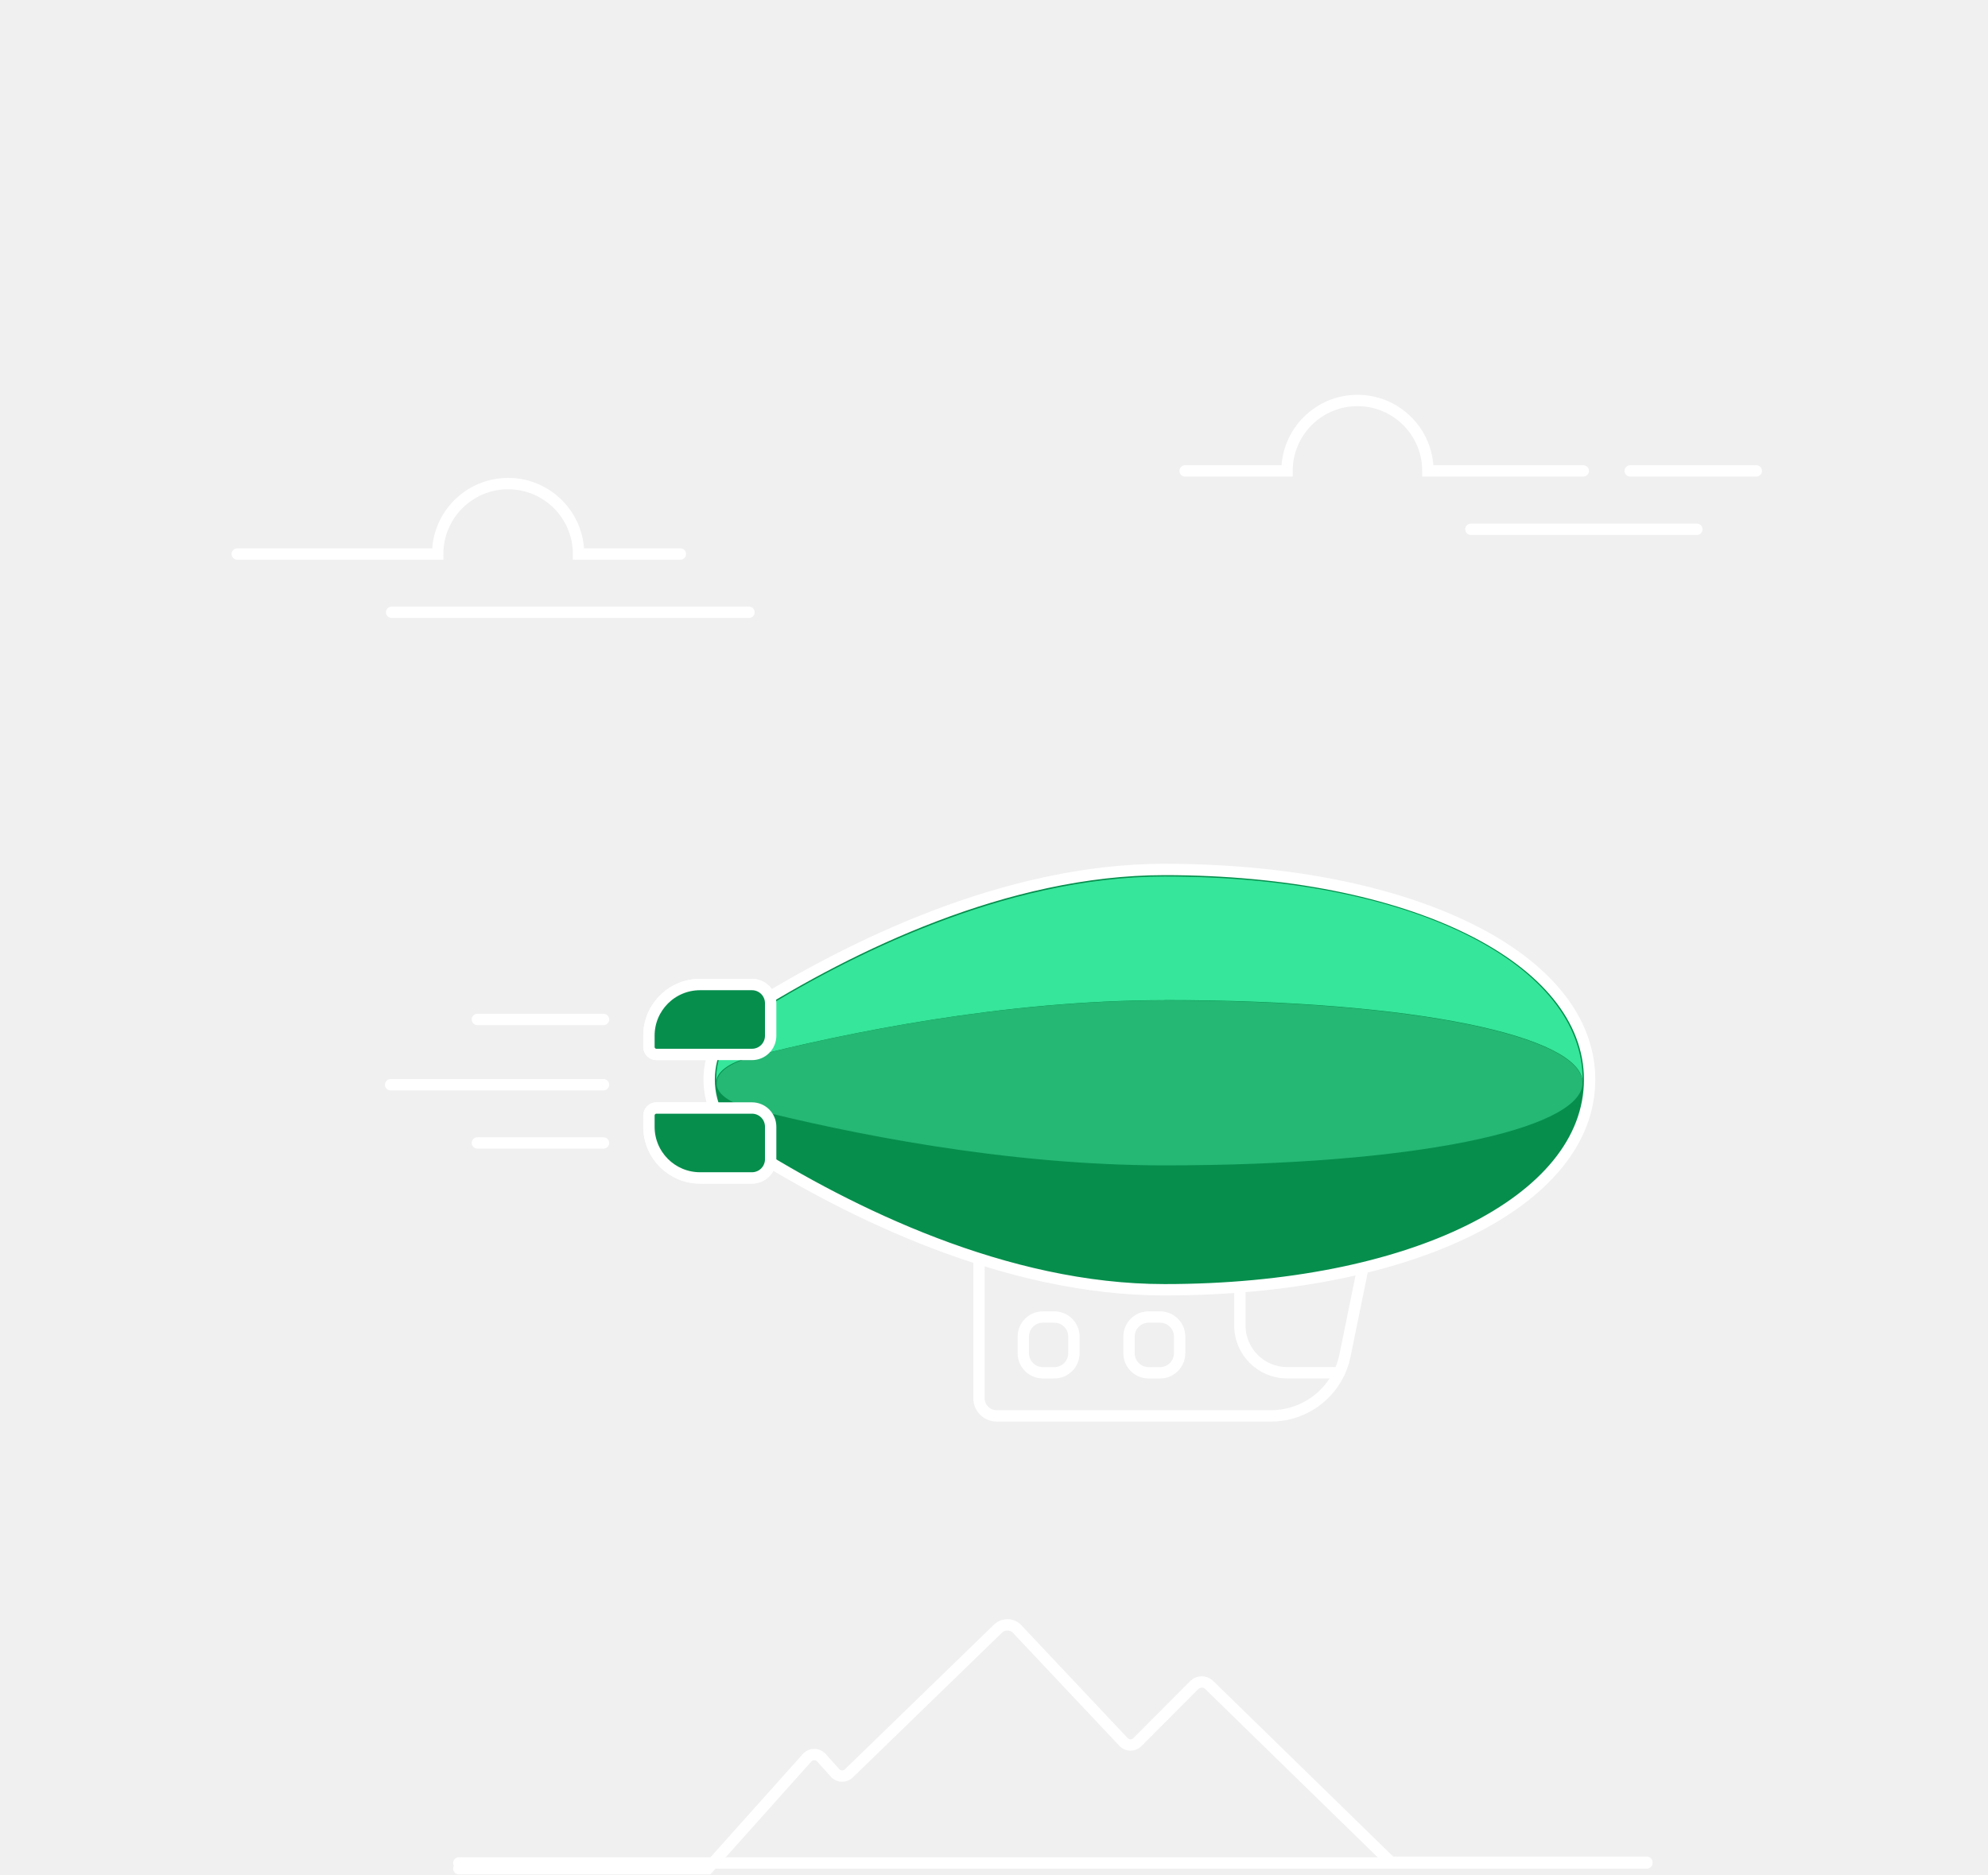
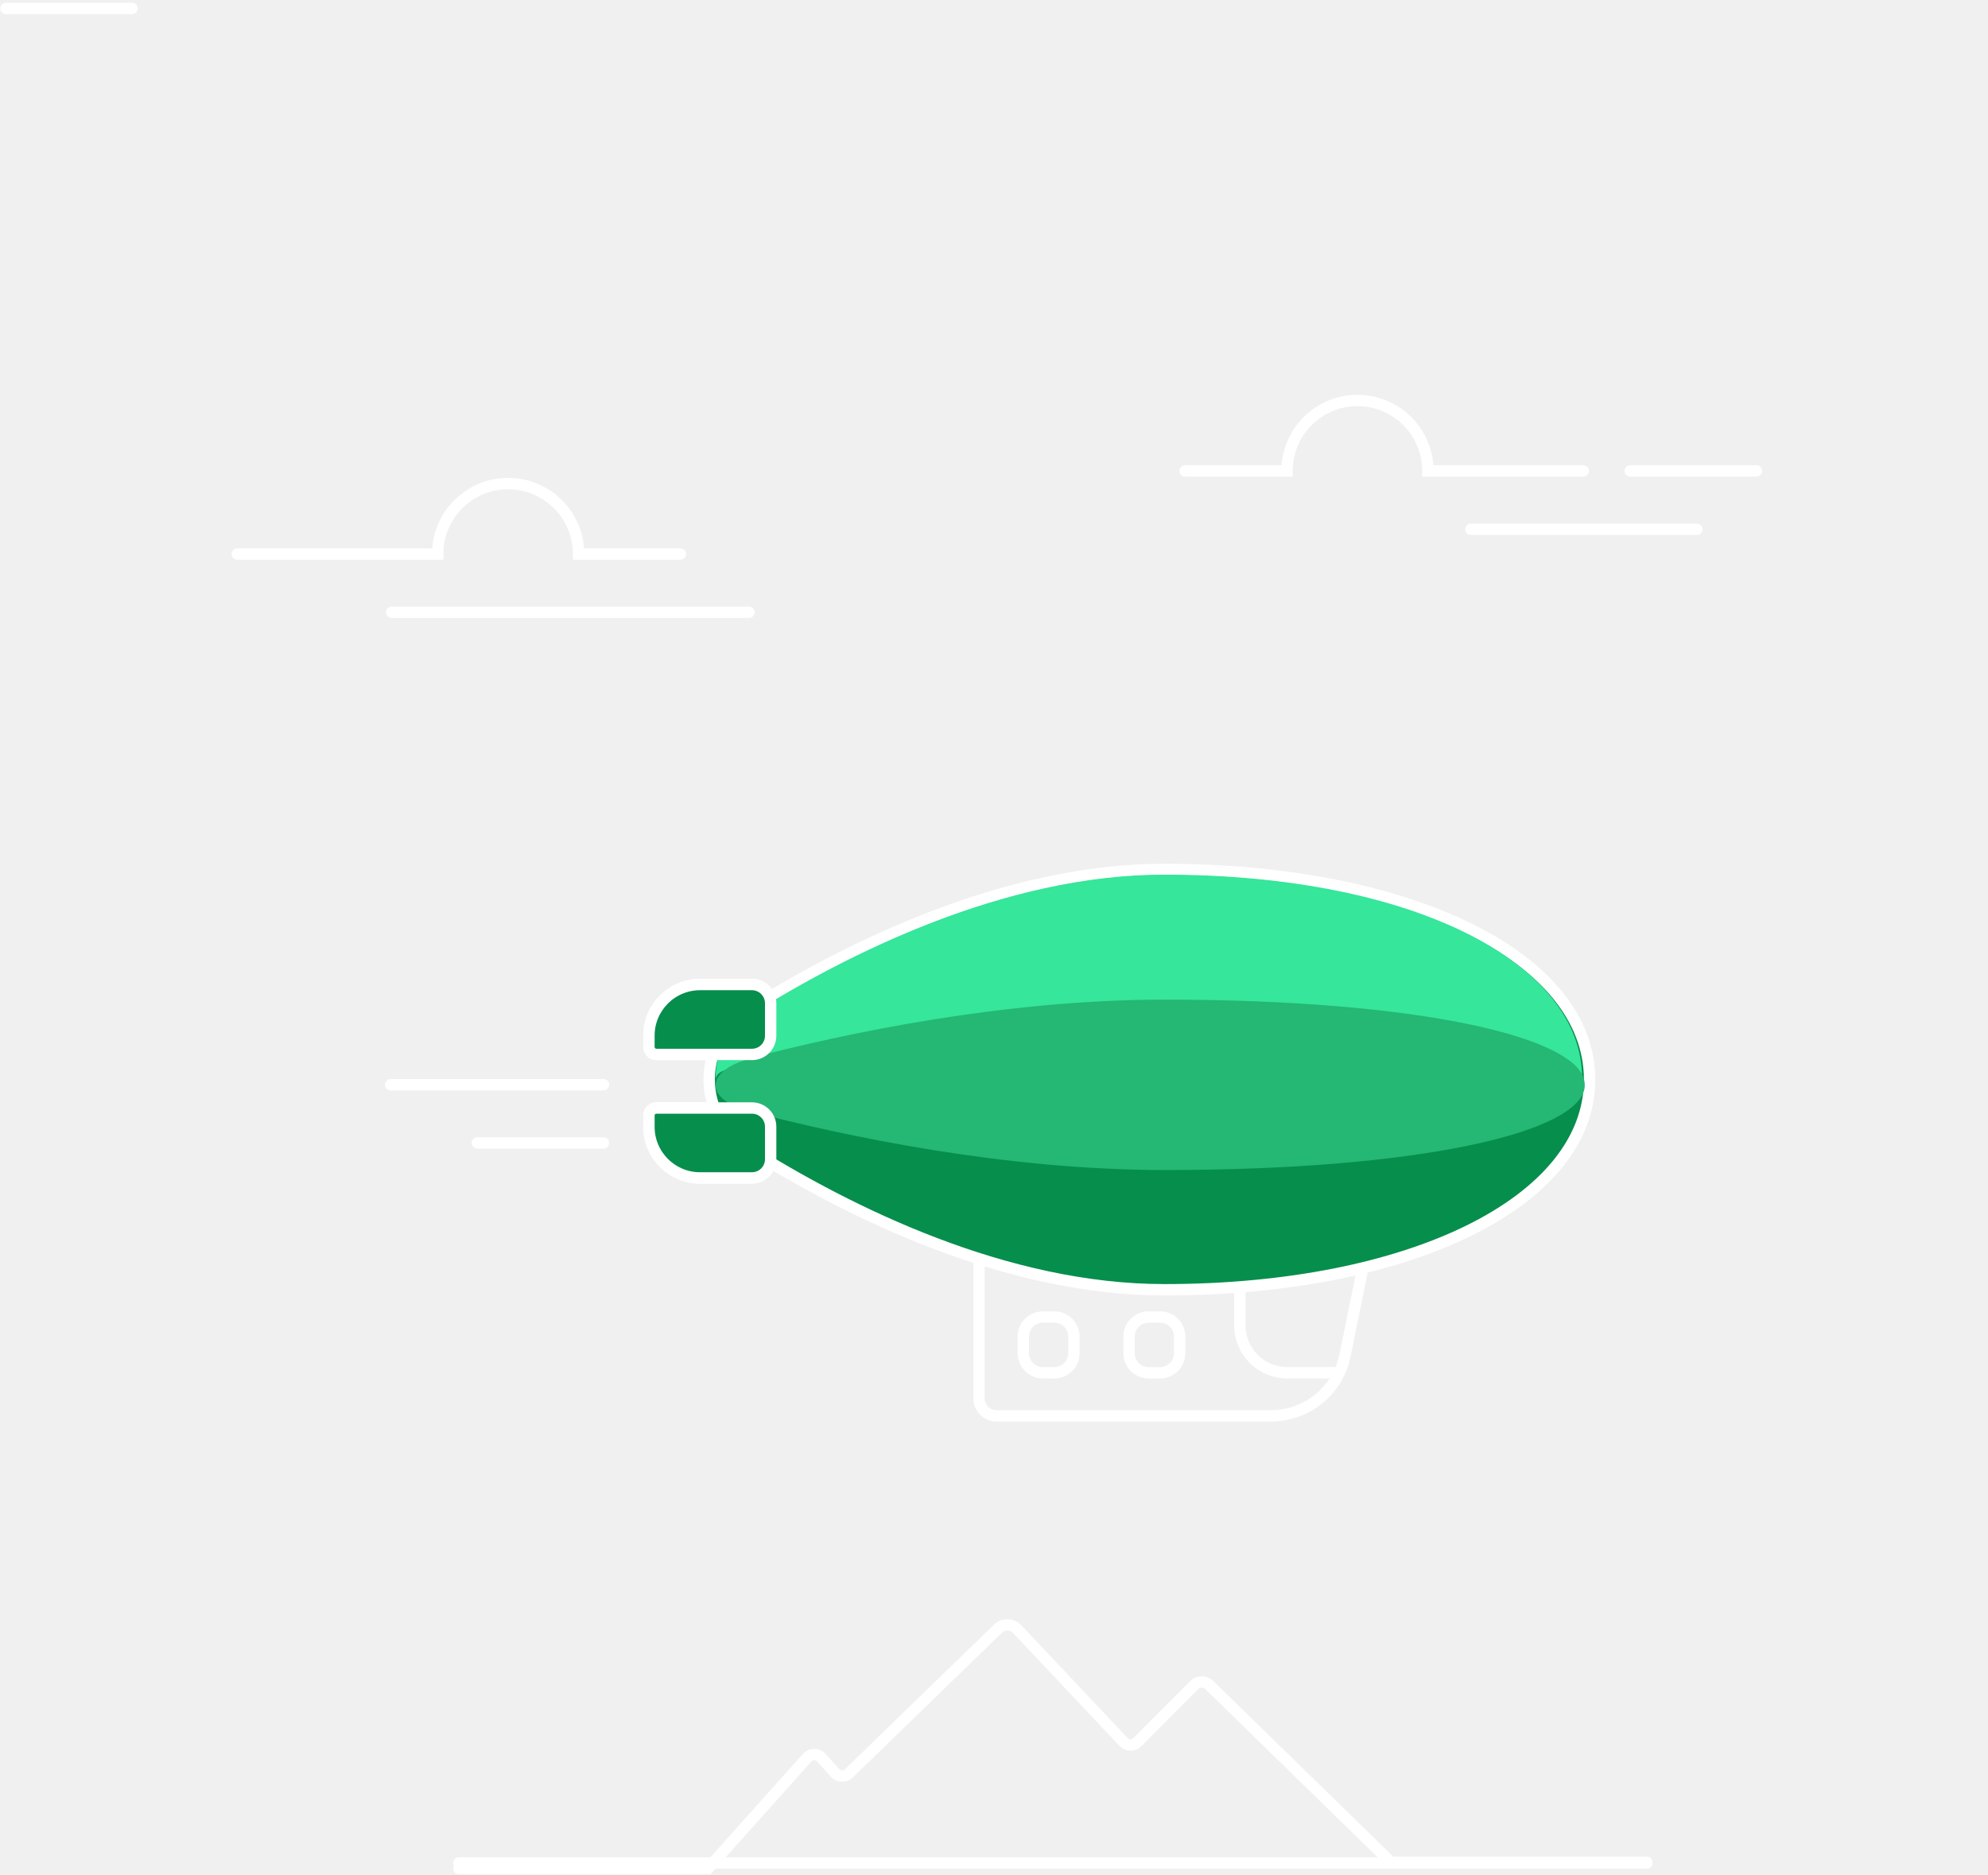
<svg xmlns="http://www.w3.org/2000/svg" viewBox="0 0 350 330" style="background: #000">
-   <animateTransform repeatCount="indefinite" dur="1s" attributeName="transform" type="rotate" from="0, 175, 0" to="45, 175, 0" href="#dirigible">
- 
-   </animateTransform>
  <g>
    <g id="dirigible-cabin">
+       <animateTransform attributeName="transform" type="skewX" repeatCount="indefinite" dur="2s" values="0; 12;0" />
+       <animateTransform additive="sum" attributeName="transform" type="translate" repeatCount="indefinite" dur="2s" values="0,0; -45, -2; 0,0;" />
      <path d="M175.44,249.28h48.36a13.27,13.27,0,0,0,13-10.65l3.74-18.32H172.36v25.89A3.09,3.09,0,0,0,175.44,249.28Z" fill="none" stroke="#fff" stroke-linecap="round" stroke-linejoin="round" stroke-width="2" />
      <path d="M235.79,241.69h-9.22a8.31,8.31,0,0,1-8.28-8.31V220.31" fill="none" stroke="#fff" stroke-linecap="round" stroke-miterlimit="10" stroke-width="2" />
      <path d="M204.25,231.88h-2.05a3.45,3.45,0,0,0-3.43,3.45v2.92a3.45,3.45,0,0,0,3.43,3.45h2.05a3.45,3.45,0,0,0,3.43-3.45v-2.92A3.44,3.44,0,0,0,204.25,231.88Z" fill="none" stroke="#fff" stroke-linecap="round" stroke-linejoin="round" stroke-width="2" />
      <path d="M185.64,231.88h-2.05a3.45,3.45,0,0,0-3.43,3.45v2.92a3.45,3.45,0,0,0,3.43,3.45h2.05a3.45,3.45,0,0,0,3.43-3.45v-2.92A3.45,3.45,0,0,0,185.64,231.88Z" fill="none" stroke="#fff" stroke-linecap="round" stroke-linejoin="round" stroke-width="2" />
    </g>
    <g id="top-wing-back">
-       <animateMotion values="0,0; 0,-5; 0,0; 0,5; 0,0;" dur="3s" repeatCount="indefinite" />
+       <animateMotion values="0,3; 0,-3; 0,3;" dur="2s" repeatCount="indefinite" />
      <path d="M123.23,173.34h9.16a3.29,3.29,0,0,1,3.29,3.3v5.71a3.29,3.29,0,0,1-3.29,3.3H115.57a1.32,1.32,0,0,1-1.32-1.32v-2a9,9,0,0,1,9-9" fill="#068e4d" />
      <path d="M123.23,173.34h9.16a3.29,3.29,0,0,1,3.29,3.3v5.71a3.29,3.29,0,0,1-3.29,3.3H115.57a1.32,1.32,0,0,1-1.32-1.32v-2A9,9,0,0,1,123.23,173.34Z" fill="none" stroke="#fff" stroke-linecap="round" stroke-linejoin="round" stroke-width="2" />
    </g>
    <g id="bottom-wing-back">
-       <animateMotion values="0,0; 0,-5; 0,0; 0,5; 0,0;" dur="3s" repeatCount="indefinite" />
+       <animateMotion values="0,3; 0,-3; 0,3;" dur="2s" repeatCount="indefinite" />
      <path d="M123.23,207.39h9.16a3.29,3.29,0,0,0,3.29-3.3v-5.71a3.29,3.29,0,0,0-3.29-3.3H115.57a1.32,1.32,0,0,0-1.32,1.32v2a9,9,0,0,0,9,9" fill="#068e4d" />
      <path d="M123.23,207.39h9.16a3.29,3.29,0,0,0,3.29-3.3v-5.71a3.29,3.29,0,0,0-3.29-3.3H115.57a1.32,1.32,0,0,0-1.32,1.32v2A9,9,0,0,0,123.23,207.39Z" fill="none" stroke="#fff" stroke-linecap="round" stroke-linejoin="round" stroke-width="2" />
    </g>
    <path d="M205,227.08c43.38,0,74.86-15.55,74.86-37s-31.48-37-74.86-37c-27.94,0-55.36,13.53-73.46,24.87a14.3,14.3,0,0,0,0,24.21c18.09,11.33,45.52,24.87,73.46,24.87" fill="#068e4d" />
    <path d="M205,227.08c43.38,0,74.86-15.55,74.86-37s-31.48-37-74.86-37c-27.94,0-55.36,13.53-73.46,24.87a14.3,14.3,0,0,0,0,24.21C149.63,213.54,177.06,227.08,205,227.08Z" fill="none" stroke="#fff" stroke-width="2" />
-     <path d="M205,176.09c-28.23,0-56.07,5.76-72.81,10-3.95,1-6,2.66-6.08,4.34A12.93,12.93,0,0,1,132.18,179c16.74-10.5,44.58-24.68,72.81-24.68,44.81,0,73.64,16,73.64,35.75,0,0.12,0,.24,0,0.37-0.37-7.95-29.1-14.37-73.63-14.37" fill="#36e69a" />
+     <path d="M204.888 180.26C176.658 180.26 148.818 183.02 132.078 187.26C128.128 188.26 126.088 188.43 126.008 190.11C125.926 187.839 126.444 185.588 127.51 183.581C128.576 181.574 130.151 179.884 132.078 178.68C148.818 168.18 176.658 154 204.888 154C249.698 154 278.528 170 278.528 189.75C278.528 189.87 278.528 189.99 278.528 190.12C278.158 182.17 249.418 180.26 204.888 180.26Z" fill="#36E69A" />
    <path d="M132.18,195.12c16.74,4.27,44.58,10,72.81,10,44.14,0,72.75-6.32,73.6-14.18-0.86,19.34-29.45,34.86-73.6,34.86-28.23,0-56.07-14.19-72.81-24.68a12.88,12.88,0,0,1-6-10.18c0.26,1.61,2.26,3.18,6,4.14" fill="#068e4d" />
    <g id="front-ellipse">
-       <path d="M132.18,186.12c16.74-4.27,44.58-10,72.81-10,44.53,0,73.26,6.43,73.61,14.38,0,0.17,0,.34,0,0.51-0.85,7.86-29.45,14.17-73.6,14.17-28.23,0-56.07-5.76-72.81-10-3.79-1-5.79-2.53-6-4.13l0-.51c0.13-1.69,2.15-3.36,6.1-4.37" fill="#25b774" />
+       <path d="M132.013 186.323C148.818 181.915 176.766 176 205.105 176C249.807 176 278.649 182.638 279 190.845C279 191.021 279 191.196 279 191.372C278.147 199.486 249.436 206 205.115 206C176.776 206 148.828 200.054 132.023 195.677C128.219 194.644 126.211 193.065 126 191.413V190.886C126.131 189.142 128.158 187.418 132.124 186.375" fill="#25B774">
+         <animate dur="2s" repeatCount="indefinite" calcMode="paced" attributeName="d" values="M 132.013 186.5 C 140.416 184.365 151.604 181.365 164.234 178.899 C 176.864 176.433 190.935 174.5 205.105 174.5 C 249.807 174.5 278.649 182.93 279 190.88 C 279 191.05 279 191.22 279 191.39 C 278.147 199.25 249.426 201.5 205.105 201.5 C 176.766 201.5 148.828 199.8 132.023 195.56 C 128.219 194.56 126.211 193.03 126 191.43 L 126 190.92 C 126.131 189.23 128.158 187.56 132.124 186.55;M 132.124 186.05 C 132.124 186.05 132.124 186.05 132.124 186.05 C 148.928 181.78 176.776 180.5 205.115 180.5 C 249.817 180.5 278.649 182.137 279 190.087 C 279 190.257 279 190.427 279 190.597 C 278.147 198.457 249.436 208 205.115 208 C 176.776 208 148.828 199.007 132.023 194.767 C 128.219 193.767 126.211 192.237 126 190.637 L 126 190.127 C 126.131 188.437 128.158 187.06 132.124 186.05;M 132.013 186.5 C 140.416 184.365 151.604 181.365 164.234 178.899 C 176.864 176.433 190.935 174.5 205.105 174.5 C 249.807 174.5 278.649 182.93 279 190.88 C 279 191.05 279 191.22 279 191.39 C 278.147 199.25 249.426 201.5 205.105 201.5 C 176.766 201.5 148.828 199.8 132.023 195.56 C 128.219 194.56 126.211 193.03 126 191.43 L 126 190.92 C 126.131 189.23 128.158 187.56 132.124 186.55" />
+       </path>
    </g>
    <g id="top-wing-front">
-       <animateMotion values="0,0; 0,5; 0,0; 0,-5; 0,0;" dur="3s" repeatCount="indefinite" />
+       <animateMotion values="0,-3; 0,3; 0,-3;" dur="2s" repeatCount="indefinite" />
      <path d="M123.23,173.34h9.16a3.29,3.29,0,0,1,3.29,3.3v5.71a3.29,3.29,0,0,1-3.29,3.3H115.57a1.32,1.32,0,0,1-1.32-1.32v-2a9,9,0,0,1,9-9" fill="#068e4d" />
      <path d="M123.23,173.34h9.16a3.29,3.29,0,0,1,3.29,3.3v5.71a3.29,3.29,0,0,1-3.29,3.3H115.57a1.32,1.32,0,0,1-1.32-1.32v-2A9,9,0,0,1,123.23,173.34Z" fill="none" stroke="#fff" stroke-linecap="round" stroke-linejoin="round" stroke-width="2" />
    </g>
    <g id="bottom-wing-front">
-       <animateMotion values="0,0; 0,5; 0,0; 0,-5; 0,0;" dur="3s" repeatCount="indefinite" />
+       <animateMotion values="0,-3; 0,3; 0,-3;" dur="2s" repeatCount="indefinite" />
      <path d="M123.23,207.39h9.16a3.29,3.29,0,0,0,3.29-3.3v-5.71a3.29,3.29,0,0,0-3.29-3.3H115.57a1.32,1.32,0,0,0-1.32,1.32v2a9,9,0,0,0,9,9" fill="#068e4d" />
      <path d="M123.23,207.39h9.16a3.29,3.29,0,0,0,3.29-3.3v-5.71a3.29,3.29,0,0,0-3.29-3.3H115.57a1.32,1.32,0,0,0-1.32,1.32v2A9,9,0,0,0,123.23,207.39Z" fill="none" stroke="#fff" stroke-linecap="round" stroke-linejoin="round" stroke-width="2" />
    </g>
  </g>
  <line x1="68.95" y1="107.8" x2="131.86" y2="107.8" fill="none" stroke="#fff" stroke-linecap="round" stroke-miterlimit="10" stroke-width="2" />
  <g>
    <path d="M41.77,97.54H77.06a12.4,12.4,0,1,1,24.8,0h17.93" fill="none" stroke="#fff" stroke-linecap="round" stroke-miterlimit="10" stroke-width="2" />
  </g>
  <line x1="258.96" y1="93.19" x2="298.74" y2="93.19" fill="none" stroke="#fff" stroke-linecap="round" stroke-miterlimit="10" stroke-width="2" />
  <g>
    <path d="M278.75,82.91H251.39a12.4,12.4,0,1,0-24.8,0H208.65" fill="none" stroke="#fff" stroke-linecap="round" stroke-miterlimit="10" stroke-width="2" />
    <line x1="287.01" y1="82.91" x2="309.21" y2="82.91" fill="none" stroke="#fff" stroke-linecap="round" stroke-miterlimit="10" stroke-width="2" />
  </g>
-   <line x1="106.25" y1="179.49" x2="84.05" y2="179.49" fill="none" stroke="#fff" stroke-linecap="round" stroke-miterlimit="10" stroke-width="2" />
-   <line x1="106.25" y1="201.23" x2="84.05" y2="201.23" fill="none" stroke="#fff" stroke-linecap="round" stroke-miterlimit="10" stroke-width="2" />
-   <line x1="106.25" y1="190.98" x2="68.77" y2="190.98" fill="none" stroke="#fff" stroke-linecap="round" stroke-miterlimit="10" stroke-width="2" />
+   <g>
+     <path d="M23.25 1.49H1.05" stroke="white" stroke-width="2" stroke-miterlimit="10" stroke-linecap="round">
+       <animate dur="2s" repeatCount="indefinite" calcMode="paced" attributeName="d" values="M36 1L1 1;M9 1L1 1">
+ 
+       </animate>
+     </path>
+   </g>
+   <g>
+     <line x1="106.25" y1="201.23" x2="84.05" y2="201.23" fill="none" stroke="#fff" stroke-linecap="round" stroke-miterlimit="10" stroke-width="2" />
+   </g>
+   <g>
+     <line x1="106.25" y1="190.98" x2="68.77" y2="190.98" fill="none" stroke="#fff" stroke-linecap="round" stroke-miterlimit="10" stroke-width="2" />
+   </g>
  <g>
    <path d="M289.94,327.88H244.88L212.8,296.58a1.89,1.89,0,0,0-2.44,0l-10.2,10.23a1.72,1.72,0,0,1-2.25,0l-19-20.17a2.4,2.4,0,0,0-3.1,0l-26.42,25.64a1.71,1.71,0,0,1-2.25,0l-2.63-2.92a1.71,1.71,0,0,0-2.31,0L124.63,329H80.78" fill="none" stroke="#fff" stroke-linecap="round" stroke-miterlimit="10" stroke-width="2" />
    <path d="M289.94,328H200.15c-0.86,0-1.56,0-2.25,0h-19c-1.5,0-2.23,0-3.1,0h-32.3c-1.09,0-1.66,0-2.31,0H80.78" fill="none" stroke="#fff" stroke-linecap="round" stroke-miterlimit="10" stroke-width="2" />
  </g>
</svg>
